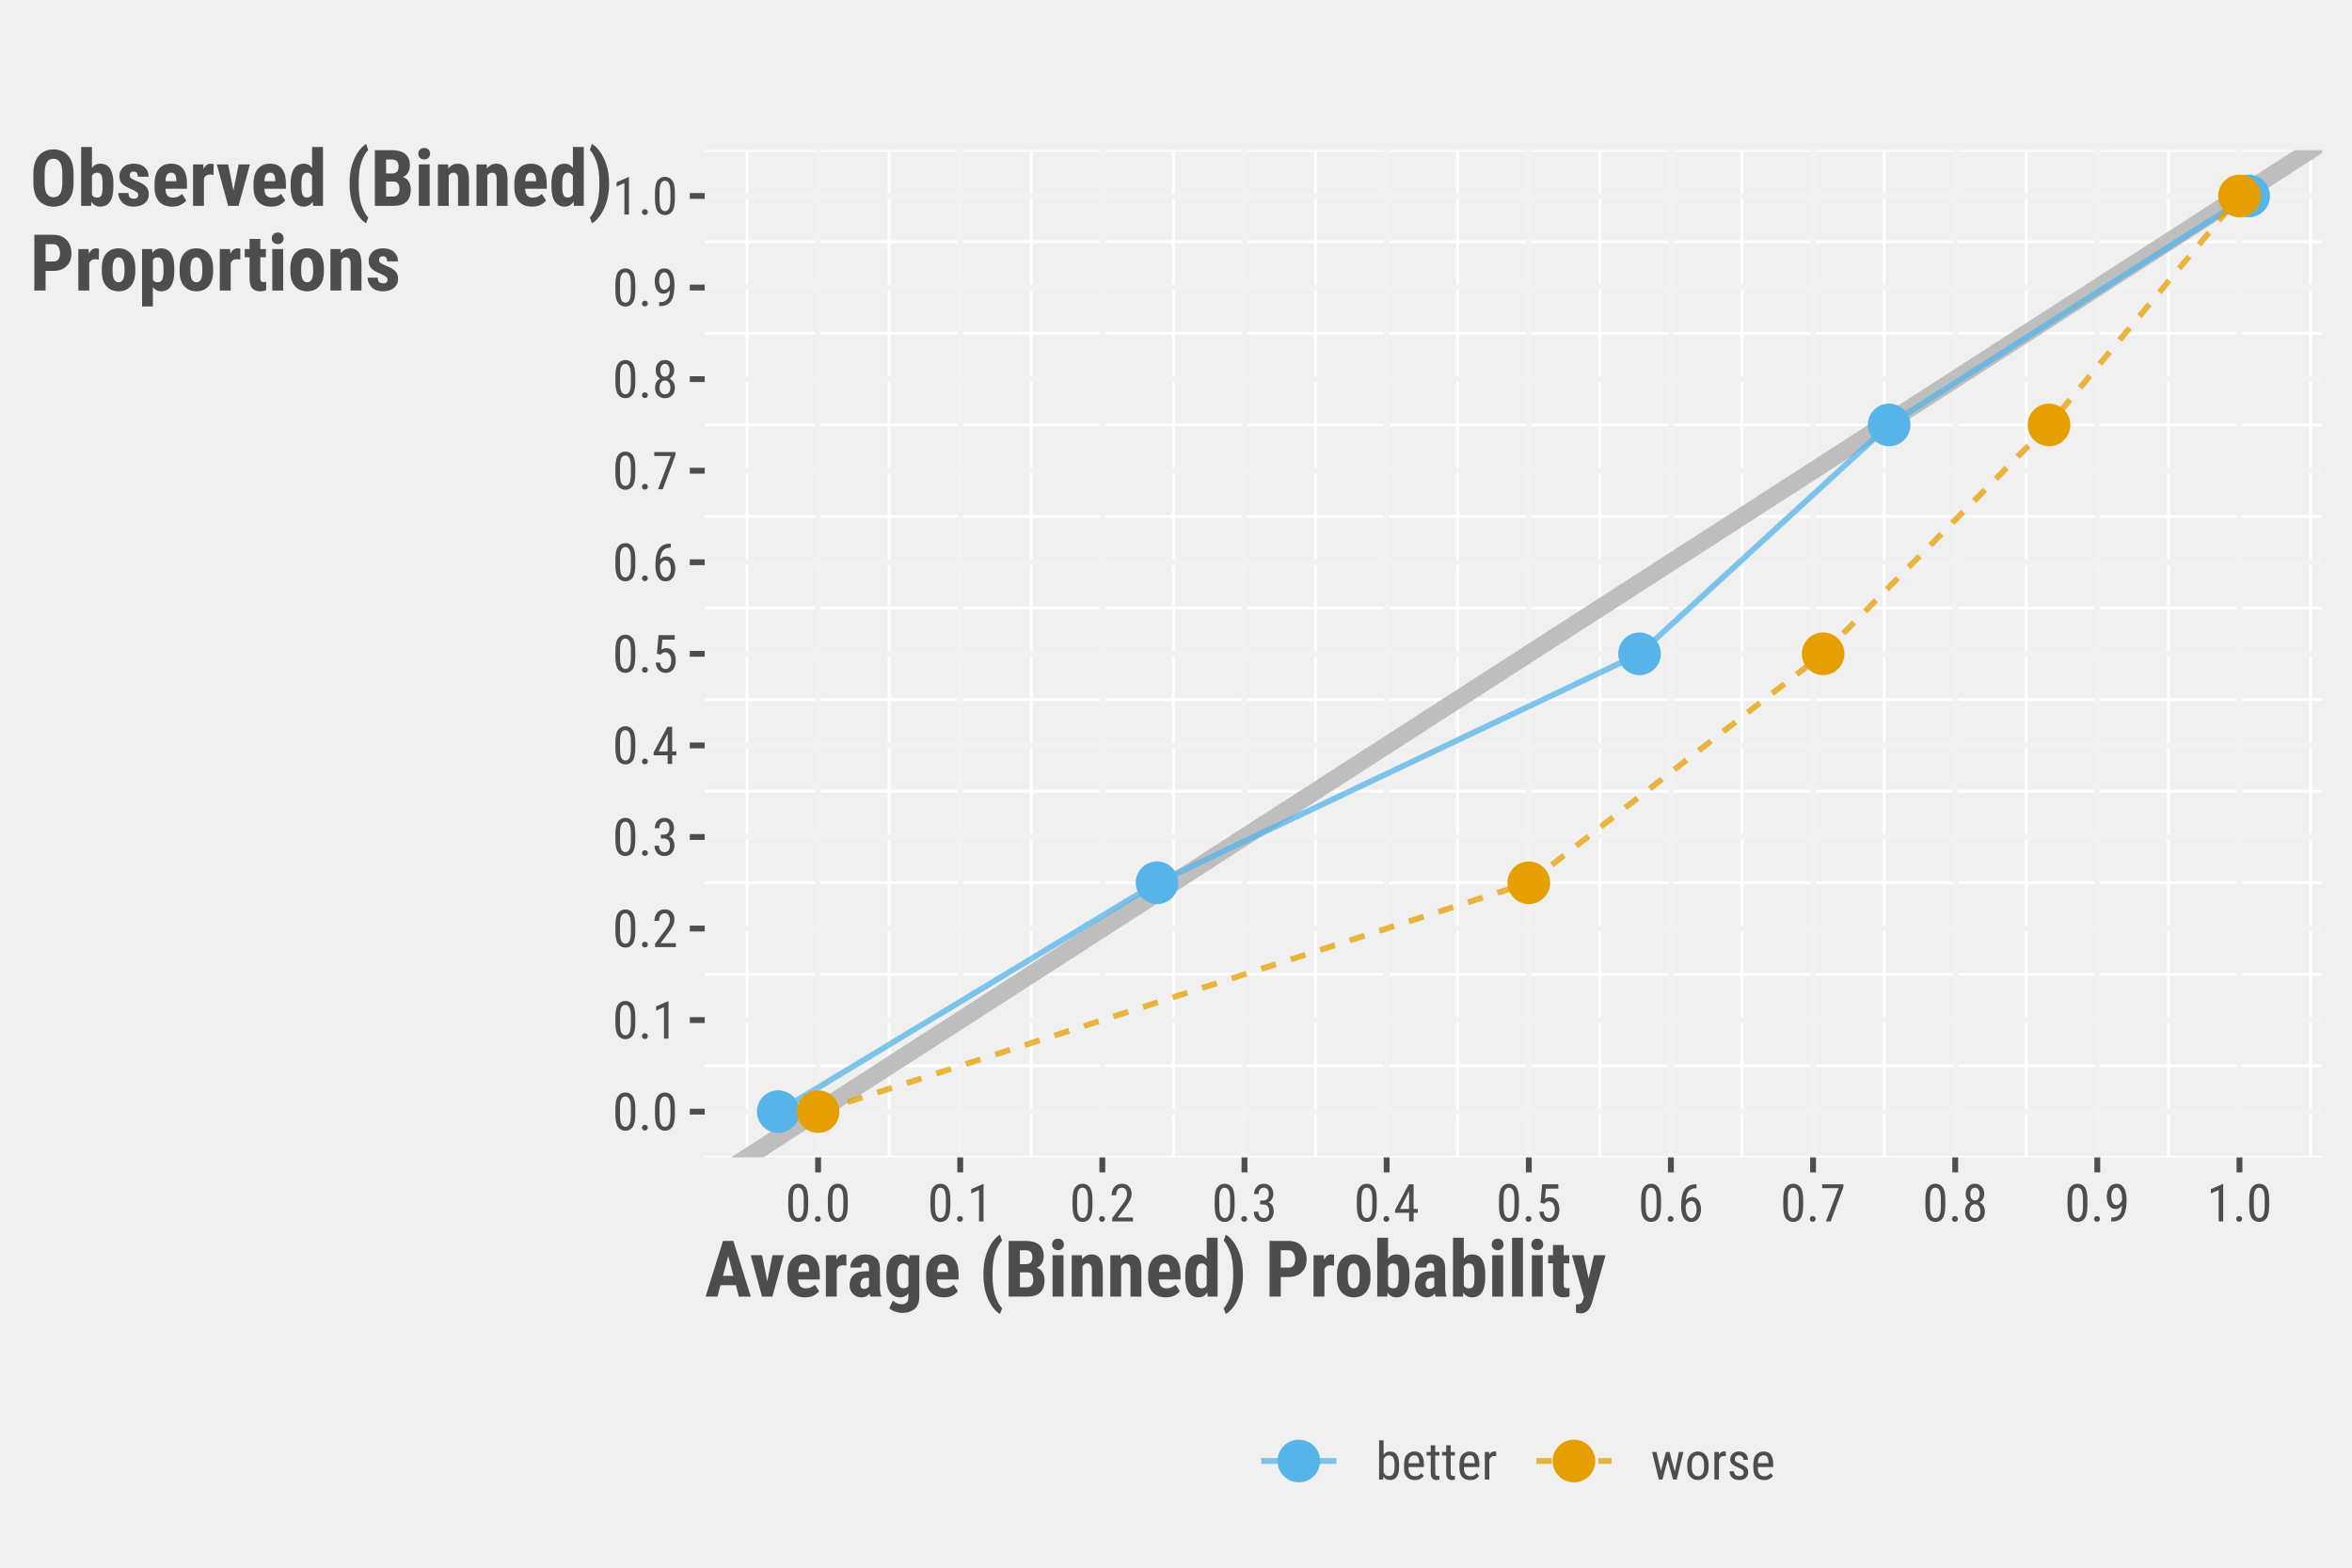
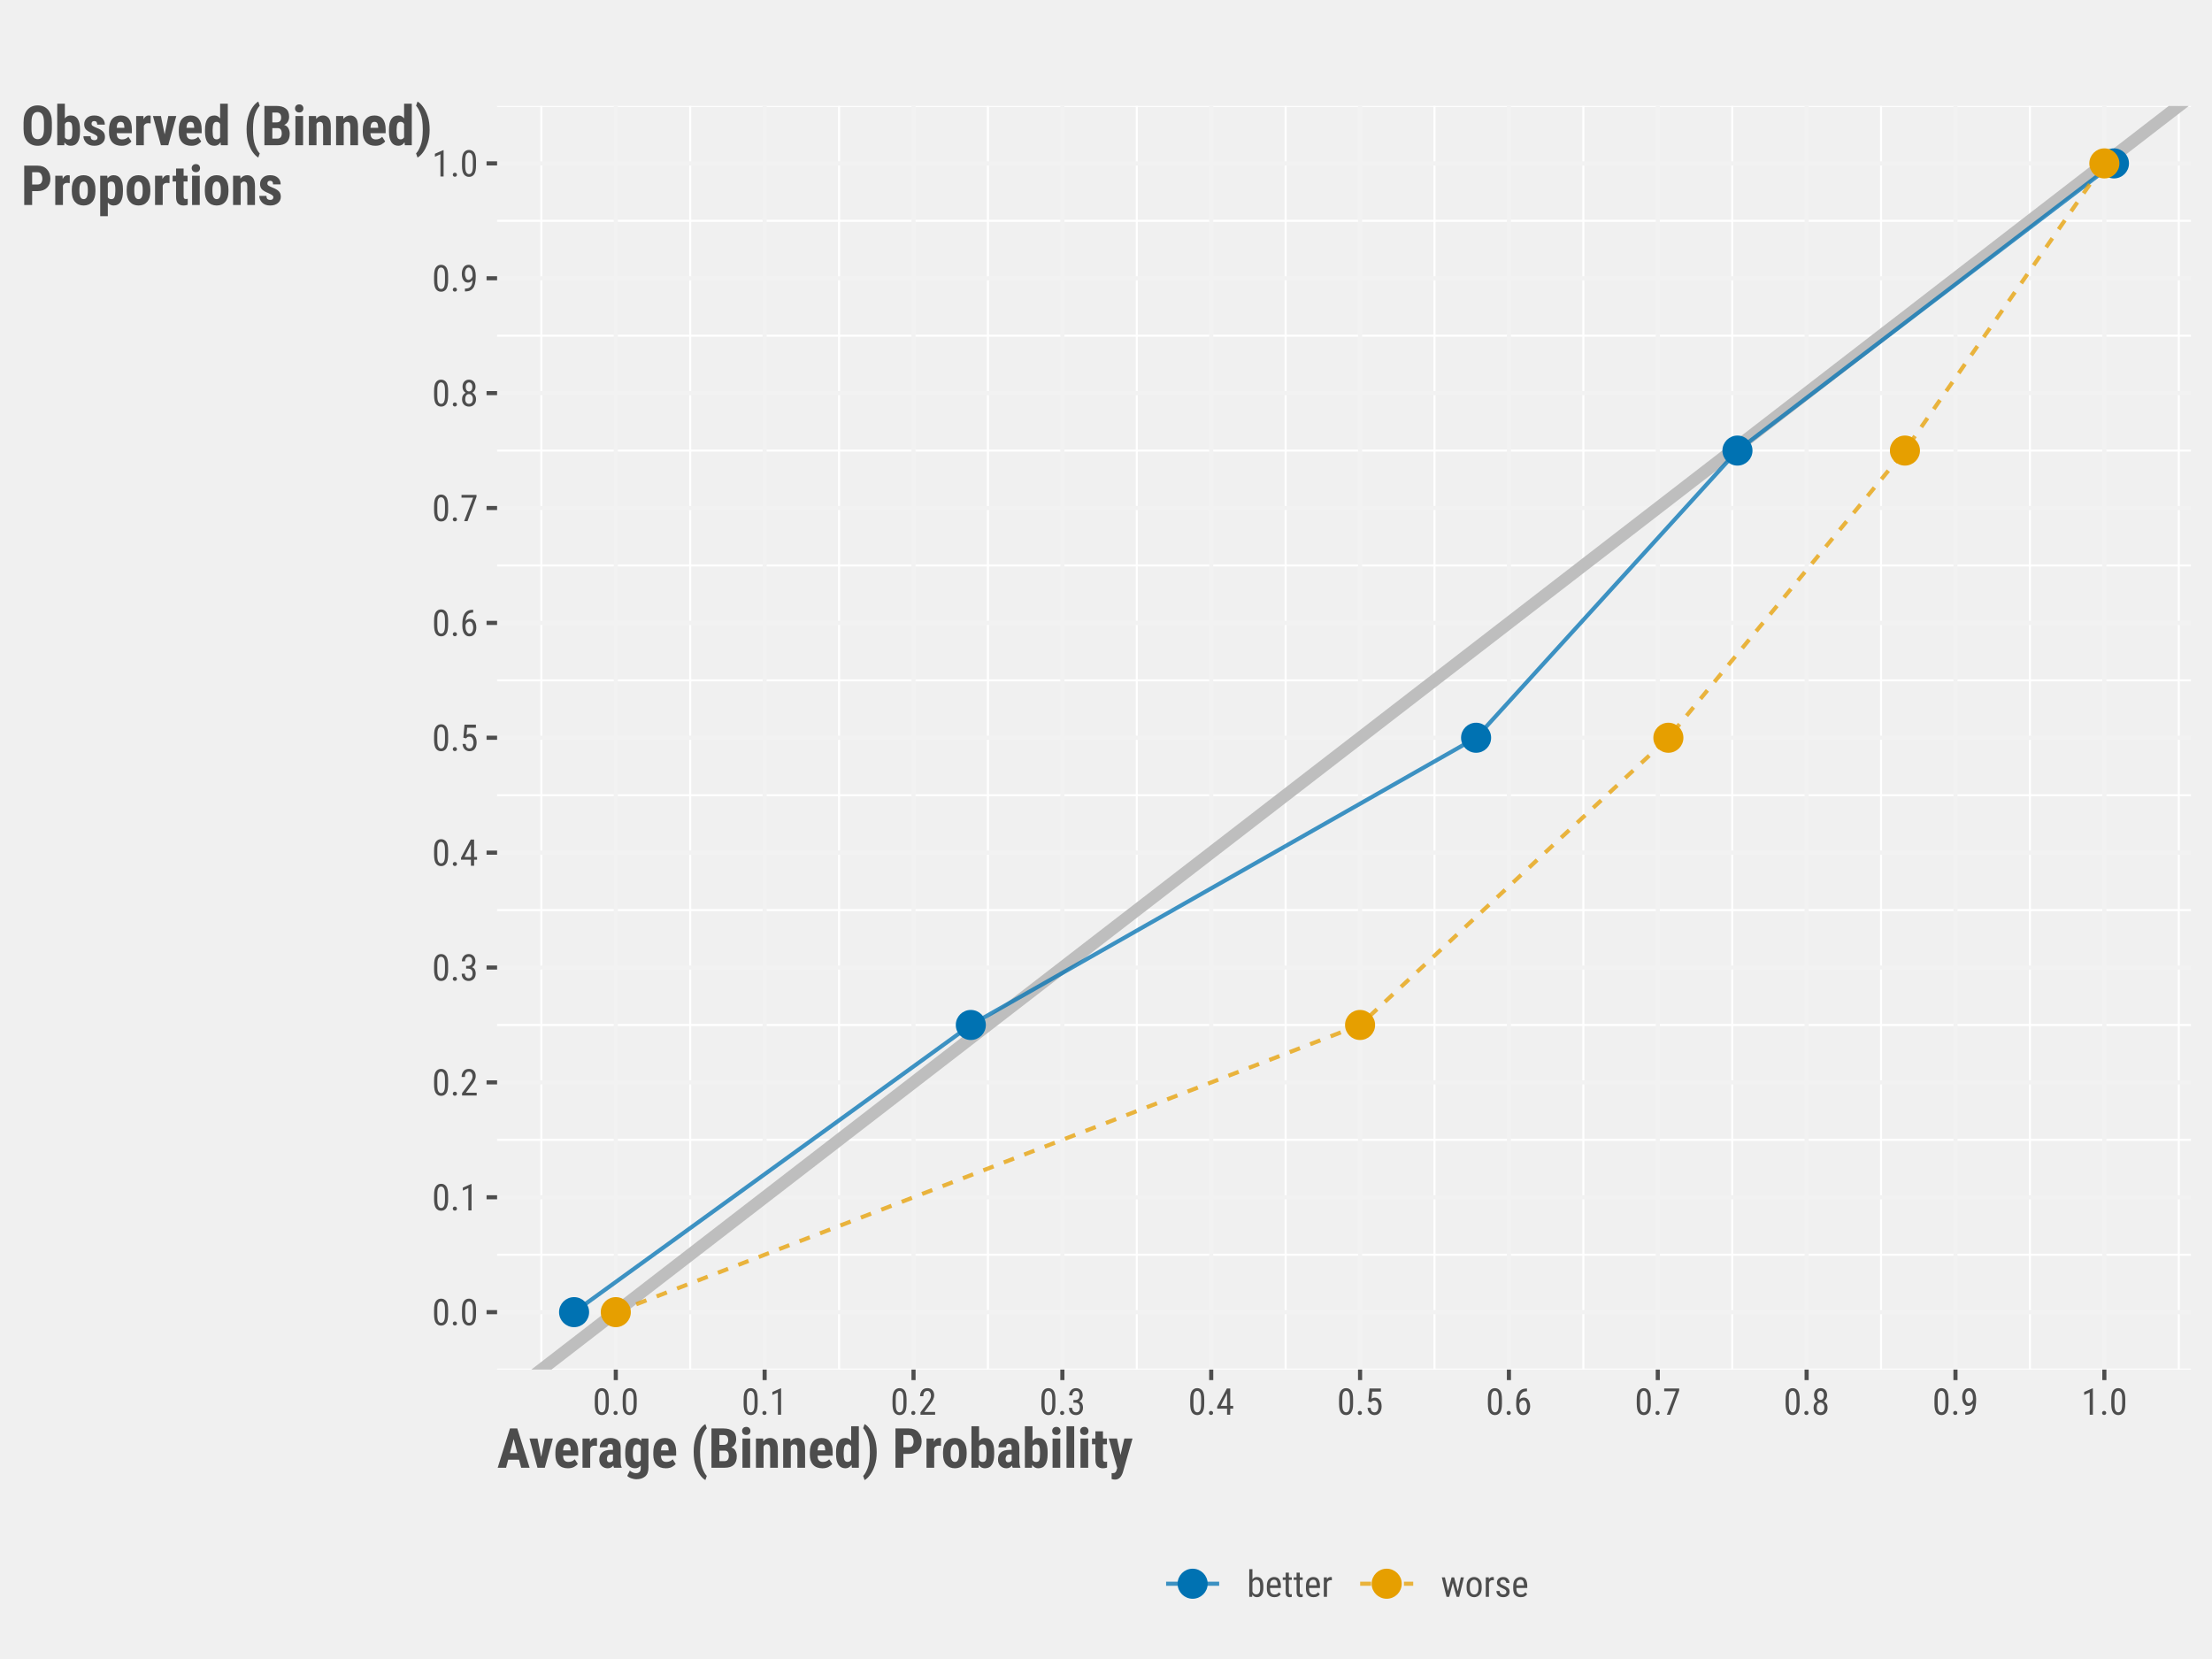
- <svg xmlns="http://www.w3.org/2000/svg" class="svglite" width="432.00pt" height="288.00pt" viewBox="0 0 432.00 288.00">
+ <svg xmlns="http://www.w3.org/2000/svg" class="svglite" width="576.00pt" height="432.00pt" viewBox="0 0 576.00 432.00">
  <defs>
    <style type="text/css">
    .svglite line, .svglite polyline, .svglite polygon, .svglite path, .svglite rect, .svglite circle {
      fill: none;
      stroke: #000000;
      stroke-linecap: round;
      stroke-linejoin: round;
      stroke-miterlimit: 10.00;
    }
    .svglite text {
      white-space: pre;
    }
  </style>
  </defs>
  <rect width="100%" height="100%" style="stroke: none; fill: none;" />
  <defs>
-     <clipPath id="cpMC4wMHw0MzIuMDB8MC4wMHwyODguMDA=">
-       <rect x="0.00" y="0.00" width="432.00" height="288.00" />
+     <clipPath id="cpMC4wMHw1NzYuMDB8MC4wMHw0MzIuMDA=">
+       <rect x="0.00" y="0.00" width="576.00" height="432.00" />
    </clipPath>
  </defs>
-   <g clip-path="url(#cpMC4wMHw0MzIuMDB8MC4wMHwyODguMDA=)">
-     <rect x="0" y="0.00" width="432.00" height="288.00" style="stroke-width: 1.07; stroke: none;" />
+   <g clip-path="url(#cpMC4wMHw1NzYuMDB8MC4wMHw0MzIuMDA=)">
+     <rect x="0.00" y="0" width="576.00" height="432.00" style="stroke-width: 1.07; stroke: none;" />
  </g>
  <defs>
-     <clipPath id="cpMTI5LjQ0fDQyNi41MnwyNy41OXwyMTIuNjQ=">
-       <rect x="129.44" y="27.59" width="297.08" height="185.04" />
+     <clipPath id="cpMTI5LjQ0fDU3MC41MnwyNy41OXwzNTYuNjQ=">
+       <rect x="129.44" y="27.59" width="441.08" height="329.04" />
    </clipPath>
  </defs>
-   <g clip-path="url(#cpMTI5LjQ0fDQyNi41MnwyNy41OXwyMTIuNjQ=)">
-     <polyline points="129.44,212.64 426.52,212.64 " style="stroke-width: 0.53; stroke: #FFFFFF; stroke-linecap: butt;" />
-     <polyline points="129.44,195.81 426.52,195.81 " style="stroke-width: 0.53; stroke: #FFFFFF; stroke-linecap: butt;" />
-     <polyline points="129.44,178.99 426.52,178.99 " style="stroke-width: 0.53; stroke: #FFFFFF; stroke-linecap: butt;" />
-     <polyline points="129.44,162.17 426.52,162.17 " style="stroke-width: 0.53; stroke: #FFFFFF; stroke-linecap: butt;" />
-     <polyline points="129.44,145.35 426.52,145.35 " style="stroke-width: 0.53; stroke: #FFFFFF; stroke-linecap: butt;" />
-     <polyline points="129.44,128.52 426.52,128.52 " style="stroke-width: 0.53; stroke: #FFFFFF; stroke-linecap: butt;" />
-     <polyline points="129.44,111.70 426.52,111.70 " style="stroke-width: 0.53; stroke: #FFFFFF; stroke-linecap: butt;" />
-     <polyline points="129.44,94.88 426.52,94.88 " style="stroke-width: 0.53; stroke: #FFFFFF; stroke-linecap: butt;" />
-     <polyline points="129.44,78.06 426.52,78.06 " style="stroke-width: 0.53; stroke: #FFFFFF; stroke-linecap: butt;" />
-     <polyline points="129.44,61.24 426.52,61.24 " style="stroke-width: 0.53; stroke: #FFFFFF; stroke-linecap: butt;" />
-     <polyline points="129.44,44.41 426.52,44.41 " style="stroke-width: 0.53; stroke: #FFFFFF; stroke-linecap: butt;" />
-     <polyline points="129.44,27.59 426.52,27.59 " style="stroke-width: 0.53; stroke: #FFFFFF; stroke-linecap: butt;" />
-     <polyline points="137.21,212.64 137.21,27.59 " style="stroke-width: 0.53; stroke: #FFFFFF; stroke-linecap: butt;" />
-     <polyline points="163.31,212.64 163.31,27.59 " style="stroke-width: 0.53; stroke: #FFFFFF; stroke-linecap: butt;" />
-     <polyline points="189.42,212.64 189.42,27.59 " style="stroke-width: 0.53; stroke: #FFFFFF; stroke-linecap: butt;" />
-     <polyline points="215.53,212.64 215.53,27.59 " style="stroke-width: 0.53; stroke: #FFFFFF; stroke-linecap: butt;" />
-     <polyline points="241.63,212.64 241.63,27.59 " style="stroke-width: 0.53; stroke: #FFFFFF; stroke-linecap: butt;" />
-     <polyline points="267.74,212.64 267.74,27.59 " style="stroke-width: 0.53; stroke: #FFFFFF; stroke-linecap: butt;" />
-     <polyline points="293.85,212.64 293.85,27.59 " style="stroke-width: 0.53; stroke: #FFFFFF; stroke-linecap: butt;" />
-     <polyline points="319.96,212.64 319.96,27.59 " style="stroke-width: 0.53; stroke: #FFFFFF; stroke-linecap: butt;" />
-     <polyline points="346.06,212.64 346.06,27.59 " style="stroke-width: 0.53; stroke: #FFFFFF; stroke-linecap: butt;" />
-     <polyline points="372.17,212.64 372.17,27.59 " style="stroke-width: 0.53; stroke: #FFFFFF; stroke-linecap: butt;" />
-     <polyline points="398.28,212.64 398.28,27.59 " style="stroke-width: 0.53; stroke: #FFFFFF; stroke-linecap: butt;" />
-     <polyline points="424.38,212.64 424.38,27.59 " style="stroke-width: 0.53; stroke: #FFFFFF; stroke-linecap: butt;" />
-     <polyline points="129.44,204.22 426.52,204.22 " style="stroke-width: 1.07; stroke: #F2F2F2; stroke-linecap: butt;" />
-     <polyline points="129.44,187.40 426.52,187.40 " style="stroke-width: 1.07; stroke: #F2F2F2; stroke-linecap: butt;" />
-     <polyline points="129.44,170.58 426.52,170.58 " style="stroke-width: 1.07; stroke: #F2F2F2; stroke-linecap: butt;" />
-     <polyline points="129.44,153.76 426.52,153.76 " style="stroke-width: 1.07; stroke: #F2F2F2; stroke-linecap: butt;" />
-     <polyline points="129.44,136.94 426.52,136.94 " style="stroke-width: 1.07; stroke: #F2F2F2; stroke-linecap: butt;" />
-     <polyline points="129.44,120.11 426.52,120.11 " style="stroke-width: 1.07; stroke: #F2F2F2; stroke-linecap: butt;" />
-     <polyline points="129.44,103.29 426.52,103.29 " style="stroke-width: 1.07; stroke: #F2F2F2; stroke-linecap: butt;" />
-     <polyline points="129.44,86.47 426.52,86.47 " style="stroke-width: 1.07; stroke: #F2F2F2; stroke-linecap: butt;" />
-     <polyline points="129.44,69.65 426.52,69.65 " style="stroke-width: 1.07; stroke: #F2F2F2; stroke-linecap: butt;" />
-     <polyline points="129.44,52.82 426.52,52.82 " style="stroke-width: 1.07; stroke: #F2F2F2; stroke-linecap: butt;" />
-     <polyline points="129.44,36.00 426.52,36.00 " style="stroke-width: 1.07; stroke: #F2F2F2; stroke-linecap: butt;" />
-     <polyline points="150.26,212.64 150.26,27.59 " style="stroke-width: 1.07; stroke: #F2F2F2; stroke-linecap: butt;" />
-     <polyline points="176.37,212.64 176.37,27.59 " style="stroke-width: 1.07; stroke: #F2F2F2; stroke-linecap: butt;" />
-     <polyline points="202.47,212.64 202.47,27.59 " style="stroke-width: 1.07; stroke: #F2F2F2; stroke-linecap: butt;" />
-     <polyline points="228.58,212.64 228.58,27.59 " style="stroke-width: 1.07; stroke: #F2F2F2; stroke-linecap: butt;" />
-     <polyline points="254.69,212.64 254.69,27.59 " style="stroke-width: 1.07; stroke: #F2F2F2; stroke-linecap: butt;" />
-     <polyline points="280.80,212.64 280.80,27.59 " style="stroke-width: 1.07; stroke: #F2F2F2; stroke-linecap: butt;" />
-     <polyline points="306.90,212.64 306.90,27.59 " style="stroke-width: 1.07; stroke: #F2F2F2; stroke-linecap: butt;" />
-     <polyline points="333.01,212.64 333.01,27.59 " style="stroke-width: 1.07; stroke: #F2F2F2; stroke-linecap: butt;" />
-     <polyline points="359.12,212.64 359.12,27.59 " style="stroke-width: 1.07; stroke: #F2F2F2; stroke-linecap: butt;" />
-     <polyline points="385.22,212.64 385.22,27.59 " style="stroke-width: 1.07; stroke: #F2F2F2; stroke-linecap: butt;" />
-     <polyline points="411.33,212.64 411.33,27.59 " style="stroke-width: 1.07; stroke: #F2F2F2; stroke-linecap: butt;" />
-     <line x1="-167.64" y1="409.07" x2="723.60" y2="-165.21" style="stroke-width: 3.20; stroke: #BEBEBE; stroke-linecap: butt;" />
-     <polyline points="142.94,204.22 212.52,162.17 301.14,120.11 346.98,78.06 413.02,36.00 " style="stroke-width: 1.07; stroke: #56B4E9; stroke-opacity: 0.75; stroke-linecap: butt;" />
-     <polyline points="150.26,204.22 280.80,162.17 334.86,120.11 376.35,78.06 411.33,36.00 " style="stroke-width: 1.07; stroke: #E69F00; stroke-opacity: 0.75; stroke-dasharray: 2.85,2.85; stroke-linecap: butt;" />
-     <circle cx="142.94" cy="204.22" r="3.56" style="stroke-width: 0.71; stroke: #56B4E9; fill: #56B4E9;" />
-     <circle cx="212.52" cy="162.17" r="3.56" style="stroke-width: 0.71; stroke: #56B4E9; fill: #56B4E9;" />
-     <circle cx="301.14" cy="120.11" r="3.56" style="stroke-width: 0.71; stroke: #56B4E9; fill: #56B4E9;" />
-     <circle cx="346.98" cy="78.06" r="3.56" style="stroke-width: 0.71; stroke: #56B4E9; fill: #56B4E9;" />
-     <circle cx="413.02" cy="36.00" r="3.56" style="stroke-width: 0.71; stroke: #56B4E9; fill: #56B4E9;" />
-     <circle cx="150.26" cy="204.22" r="3.56" style="stroke-width: 0.71; stroke: #E69F00; fill: #E69F00;" />
-     <circle cx="280.80" cy="162.17" r="3.56" style="stroke-width: 0.71; stroke: #E69F00; fill: #E69F00;" />
-     <circle cx="334.86" cy="120.11" r="3.56" style="stroke-width: 0.71; stroke: #E69F00; fill: #E69F00;" />
-     <circle cx="376.35" cy="78.06" r="3.56" style="stroke-width: 0.71; stroke: #E69F00; fill: #E69F00;" />
-     <circle cx="411.33" cy="36.00" r="3.56" style="stroke-width: 0.71; stroke: #E69F00; fill: #E69F00;" />
+   <g clip-path="url(#cpMTI5LjQ0fDU3MC41MnwyNy41OXwzNTYuNjQ=)">
+     <polyline points="129.44,356.64 570.52,356.64 " style="stroke-width: 0.53; stroke: #FFFFFF; stroke-linecap: butt;" />
+     <polyline points="129.44,326.72 570.52,326.72 " style="stroke-width: 0.53; stroke: #FFFFFF; stroke-linecap: butt;" />
+     <polyline points="129.44,296.81 570.52,296.81 " style="stroke-width: 0.53; stroke: #FFFFFF; stroke-linecap: butt;" />
+     <polyline points="129.44,266.90 570.52,266.90 " style="stroke-width: 0.53; stroke: #FFFFFF; stroke-linecap: butt;" />
+     <polyline points="129.44,236.98 570.52,236.98 " style="stroke-width: 0.53; stroke: #FFFFFF; stroke-linecap: butt;" />
+     <polyline points="129.44,207.07 570.52,207.07 " style="stroke-width: 0.53; stroke: #FFFFFF; stroke-linecap: butt;" />
+     <polyline points="129.44,177.16 570.52,177.16 " style="stroke-width: 0.53; stroke: #FFFFFF; stroke-linecap: butt;" />
+     <polyline points="129.44,147.24 570.52,147.24 " style="stroke-width: 0.53; stroke: #FFFFFF; stroke-linecap: butt;" />
+     <polyline points="129.44,117.33 570.52,117.33 " style="stroke-width: 0.53; stroke: #FFFFFF; stroke-linecap: butt;" />
+     <polyline points="129.44,87.42 570.52,87.42 " style="stroke-width: 0.53; stroke: #FFFFFF; stroke-linecap: butt;" />
+     <polyline points="129.44,57.50 570.52,57.50 " style="stroke-width: 0.53; stroke: #FFFFFF; stroke-linecap: butt;" />
+     <polyline points="129.44,27.59 570.52,27.59 " style="stroke-width: 0.53; stroke: #FFFFFF; stroke-linecap: butt;" />
+     <polyline points="140.97,356.64 140.97,27.59 " style="stroke-width: 0.53; stroke: #FFFFFF; stroke-linecap: butt;" />
+     <polyline points="179.73,356.64 179.73,27.59 " style="stroke-width: 0.53; stroke: #FFFFFF; stroke-linecap: butt;" />
+     <polyline points="218.49,356.64 218.49,27.59 " style="stroke-width: 0.53; stroke: #FFFFFF; stroke-linecap: butt;" />
+     <polyline points="257.26,356.64 257.26,27.59 " style="stroke-width: 0.53; stroke: #FFFFFF; stroke-linecap: butt;" />
+     <polyline points="296.02,356.64 296.02,27.59 " style="stroke-width: 0.53; stroke: #FFFFFF; stroke-linecap: butt;" />
+     <polyline points="334.78,356.64 334.78,27.59 " style="stroke-width: 0.53; stroke: #FFFFFF; stroke-linecap: butt;" />
+     <polyline points="373.54,356.64 373.54,27.59 " style="stroke-width: 0.53; stroke: #FFFFFF; stroke-linecap: butt;" />
+     <polyline points="412.30,356.64 412.30,27.59 " style="stroke-width: 0.53; stroke: #FFFFFF; stroke-linecap: butt;" />
+     <polyline points="451.06,356.64 451.06,27.59 " style="stroke-width: 0.53; stroke: #FFFFFF; stroke-linecap: butt;" />
+     <polyline points="489.82,356.64 489.82,27.59 " style="stroke-width: 0.53; stroke: #FFFFFF; stroke-linecap: butt;" />
+     <polyline points="528.59,356.64 528.59,27.59 " style="stroke-width: 0.53; stroke: #FFFFFF; stroke-linecap: butt;" />
+     <polyline points="567.35,356.64 567.35,27.59 " style="stroke-width: 0.53; stroke: #FFFFFF; stroke-linecap: butt;" />
+     <polyline points="129.44,341.68 570.52,341.68 " style="stroke-width: 1.07; stroke: #F2F2F2; stroke-linecap: butt;" />
+     <polyline points="129.44,311.77 570.52,311.77 " style="stroke-width: 1.07; stroke: #F2F2F2; stroke-linecap: butt;" />
+     <polyline points="129.44,281.85 570.52,281.85 " style="stroke-width: 1.07; stroke: #F2F2F2; stroke-linecap: butt;" />
+     <polyline points="129.44,251.94 570.52,251.94 " style="stroke-width: 1.07; stroke: #F2F2F2; stroke-linecap: butt;" />
+     <polyline points="129.44,222.03 570.52,222.03 " style="stroke-width: 1.07; stroke: #F2F2F2; stroke-linecap: butt;" />
+     <polyline points="129.44,192.11 570.52,192.11 " style="stroke-width: 1.07; stroke: #F2F2F2; stroke-linecap: butt;" />
+     <polyline points="129.44,162.20 570.52,162.20 " style="stroke-width: 1.07; stroke: #F2F2F2; stroke-linecap: butt;" />
+     <polyline points="129.44,132.29 570.52,132.29 " style="stroke-width: 1.07; stroke: #F2F2F2; stroke-linecap: butt;" />
+     <polyline points="129.44,102.37 570.52,102.37 " style="stroke-width: 1.07; stroke: #F2F2F2; stroke-linecap: butt;" />
+     <polyline points="129.44,72.46 570.52,72.46 " style="stroke-width: 1.07; stroke: #F2F2F2; stroke-linecap: butt;" />
+     <polyline points="129.44,42.55 570.52,42.55 " style="stroke-width: 1.07; stroke: #F2F2F2; stroke-linecap: butt;" />
+     <polyline points="160.35,356.64 160.35,27.59 " style="stroke-width: 1.07; stroke: #F2F2F2; stroke-linecap: butt;" />
+     <polyline points="199.11,356.64 199.11,27.59 " style="stroke-width: 1.07; stroke: #F2F2F2; stroke-linecap: butt;" />
+     <polyline points="237.88,356.64 237.88,27.59 " style="stroke-width: 1.07; stroke: #F2F2F2; stroke-linecap: butt;" />
+     <polyline points="276.64,356.64 276.64,27.59 " style="stroke-width: 1.07; stroke: #F2F2F2; stroke-linecap: butt;" />
+     <polyline points="315.40,356.64 315.40,27.59 " style="stroke-width: 1.07; stroke: #F2F2F2; stroke-linecap: butt;" />
+     <polyline points="354.16,356.64 354.16,27.59 " style="stroke-width: 1.07; stroke: #F2F2F2; stroke-linecap: butt;" />
+     <polyline points="392.92,356.64 392.92,27.59 " style="stroke-width: 1.07; stroke: #F2F2F2; stroke-linecap: butt;" />
+     <polyline points="431.68,356.64 431.68,27.59 " style="stroke-width: 1.07; stroke: #F2F2F2; stroke-linecap: butt;" />
+     <polyline points="470.44,356.64 470.44,27.59 " style="stroke-width: 1.07; stroke: #F2F2F2; stroke-linecap: butt;" />
+     <polyline points="509.20,356.64 509.20,27.59 " style="stroke-width: 1.07; stroke: #F2F2F2; stroke-linecap: butt;" />
+     <polyline points="547.97,356.64 547.97,27.59 " style="stroke-width: 1.07; stroke: #F2F2F2; stroke-linecap: butt;" />
+     <line x1="-311.64" y1="705.93" x2="1011.60" y2="-315.25" style="stroke-width: 3.20; stroke: #BEBEBE; stroke-linecap: butt;" />
+     <polyline points="149.49,341.68 252.80,266.90 384.37,192.11 452.43,117.33 550.47,42.55 " style="stroke-width: 1.07; stroke: #0072B2; stroke-opacity: 0.75; stroke-linecap: butt;" />
+     <polyline points="160.35,341.68 354.16,266.90 434.44,192.11 496.04,117.33 547.97,42.55 " style="stroke-width: 1.07; stroke: #E69F00; stroke-opacity: 0.75; stroke-dasharray: 2.85,2.85; stroke-linecap: butt;" />
+     <circle cx="149.49" cy="341.68" r="3.56" style="stroke-width: 0.71; stroke: #0072B2; fill: #0072B2;" />
+     <circle cx="252.80" cy="266.90" r="3.56" style="stroke-width: 0.71; stroke: #0072B2; fill: #0072B2;" />
+     <circle cx="384.37" cy="192.11" r="3.56" style="stroke-width: 0.71; stroke: #0072B2; fill: #0072B2;" />
+     <circle cx="452.43" cy="117.33" r="3.56" style="stroke-width: 0.71; stroke: #0072B2; fill: #0072B2;" />
+     <circle cx="550.47" cy="42.55" r="3.56" style="stroke-width: 0.71; stroke: #0072B2; fill: #0072B2;" />
+     <circle cx="160.35" cy="341.68" r="3.56" style="stroke-width: 0.71; stroke: #E69F00; fill: #E69F00;" />
+     <circle cx="354.16" cy="266.90" r="3.56" style="stroke-width: 0.71; stroke: #E69F00; fill: #E69F00;" />
+     <circle cx="434.44" cy="192.11" r="3.56" style="stroke-width: 0.71; stroke: #E69F00; fill: #E69F00;" />
+     <circle cx="496.04" cy="117.33" r="3.56" style="stroke-width: 0.71; stroke: #E69F00; fill: #E69F00;" />
+     <circle cx="547.97" cy="42.55" r="3.56" style="stroke-width: 0.71; stroke: #E69F00; fill: #E69F00;" />
  </g>
-   <g clip-path="url(#cpMC4wMHw0MzIuMDB8MC4wMHwyODguMDA=)">
-     <text x="124.51" y="207.63" text-anchor="end" style="font-size: 9.60px;fill: #4D4D4D; font-family: &quot;Roboto Condensed&quot;;" textLength="12.00px" lengthAdjust="spacingAndGlyphs">0.0</text>
-     <text x="124.51" y="190.81" text-anchor="end" style="font-size: 9.60px;fill: #4D4D4D; font-family: &quot;Roboto Condensed&quot;;" textLength="12.00px" lengthAdjust="spacingAndGlyphs">0.1</text>
-     <text x="124.51" y="173.99" text-anchor="end" style="font-size: 9.60px;fill: #4D4D4D; font-family: &quot;Roboto Condensed&quot;;" textLength="12.00px" lengthAdjust="spacingAndGlyphs">0.2</text>
-     <text x="124.51" y="157.17" text-anchor="end" style="font-size: 9.60px;fill: #4D4D4D; font-family: &quot;Roboto Condensed&quot;;" textLength="12.00px" lengthAdjust="spacingAndGlyphs">0.3</text>
-     <text x="124.51" y="140.34" text-anchor="end" style="font-size: 9.60px;fill: #4D4D4D; font-family: &quot;Roboto Condensed&quot;;" textLength="12.00px" lengthAdjust="spacingAndGlyphs">0.4</text>
-     <text x="124.51" y="123.52" text-anchor="end" style="font-size: 9.60px;fill: #4D4D4D; font-family: &quot;Roboto Condensed&quot;;" textLength="12.00px" lengthAdjust="spacingAndGlyphs">0.5</text>
-     <text x="124.51" y="106.70" text-anchor="end" style="font-size: 9.60px;fill: #4D4D4D; font-family: &quot;Roboto Condensed&quot;;" textLength="12.00px" lengthAdjust="spacingAndGlyphs">0.6</text>
-     <text x="124.51" y="89.88" text-anchor="end" style="font-size: 9.60px;fill: #4D4D4D; font-family: &quot;Roboto Condensed&quot;;" textLength="12.00px" lengthAdjust="spacingAndGlyphs">0.7</text>
-     <text x="124.51" y="73.06" text-anchor="end" style="font-size: 9.60px;fill: #4D4D4D; font-family: &quot;Roboto Condensed&quot;;" textLength="12.00px" lengthAdjust="spacingAndGlyphs">0.8</text>
-     <text x="124.51" y="56.23" text-anchor="end" style="font-size: 9.60px;fill: #4D4D4D; font-family: &quot;Roboto Condensed&quot;;" textLength="12.00px" lengthAdjust="spacingAndGlyphs">0.9</text>
-     <text x="124.51" y="39.41" text-anchor="end" style="font-size: 9.60px;fill: #4D4D4D; font-family: &quot;Roboto Condensed&quot;;" textLength="12.00px" lengthAdjust="spacingAndGlyphs">1.0</text>
-     <polyline points="126.70,204.22 129.44,204.22 " style="stroke-width: 1.07; stroke: #4D4D4D; stroke-linecap: butt;" />
-     <polyline points="126.70,187.40 129.44,187.40 " style="stroke-width: 1.07; stroke: #4D4D4D; stroke-linecap: butt;" />
-     <polyline points="126.70,170.58 129.44,170.58 " style="stroke-width: 1.07; stroke: #4D4D4D; stroke-linecap: butt;" />
-     <polyline points="126.70,153.76 129.44,153.76 " style="stroke-width: 1.07; stroke: #4D4D4D; stroke-linecap: butt;" />
-     <polyline points="126.70,136.94 129.44,136.94 " style="stroke-width: 1.07; stroke: #4D4D4D; stroke-linecap: butt;" />
-     <polyline points="126.70,120.11 129.44,120.11 " style="stroke-width: 1.07; stroke: #4D4D4D; stroke-linecap: butt;" />
-     <polyline points="126.70,103.29 129.44,103.29 " style="stroke-width: 1.07; stroke: #4D4D4D; stroke-linecap: butt;" />
-     <polyline points="126.70,86.47 129.44,86.47 " style="stroke-width: 1.07; stroke: #4D4D4D; stroke-linecap: butt;" />
-     <polyline points="126.70,69.65 129.44,69.65 " style="stroke-width: 1.07; stroke: #4D4D4D; stroke-linecap: butt;" />
-     <polyline points="126.70,52.82 129.44,52.82 " style="stroke-width: 1.07; stroke: #4D4D4D; stroke-linecap: butt;" />
-     <polyline points="126.70,36.00 129.44,36.00 " style="stroke-width: 1.07; stroke: #4D4D4D; stroke-linecap: butt;" />
-     <polyline points="150.26,215.38 150.26,212.64 " style="stroke-width: 1.07; stroke: #4D4D4D; stroke-linecap: butt;" />
-     <polyline points="176.37,215.38 176.37,212.64 " style="stroke-width: 1.07; stroke: #4D4D4D; stroke-linecap: butt;" />
-     <polyline points="202.47,215.38 202.47,212.64 " style="stroke-width: 1.07; stroke: #4D4D4D; stroke-linecap: butt;" />
-     <polyline points="228.58,215.38 228.58,212.64 " style="stroke-width: 1.07; stroke: #4D4D4D; stroke-linecap: butt;" />
-     <polyline points="254.69,215.38 254.69,212.64 " style="stroke-width: 1.07; stroke: #4D4D4D; stroke-linecap: butt;" />
-     <polyline points="280.80,215.38 280.80,212.64 " style="stroke-width: 1.07; stroke: #4D4D4D; stroke-linecap: butt;" />
-     <polyline points="306.90,215.38 306.90,212.64 " style="stroke-width: 1.07; stroke: #4D4D4D; stroke-linecap: butt;" />
-     <polyline points="333.01,215.38 333.01,212.64 " style="stroke-width: 1.07; stroke: #4D4D4D; stroke-linecap: butt;" />
-     <polyline points="359.12,215.38 359.12,212.64 " style="stroke-width: 1.07; stroke: #4D4D4D; stroke-linecap: butt;" />
-     <polyline points="385.22,215.38 385.22,212.64 " style="stroke-width: 1.07; stroke: #4D4D4D; stroke-linecap: butt;" />
-     <polyline points="411.33,215.38 411.33,212.64 " style="stroke-width: 1.07; stroke: #4D4D4D; stroke-linecap: butt;" />
-     <text x="150.26" y="224.39" text-anchor="middle" style="font-size: 9.60px;fill: #4D4D4D; font-family: &quot;Roboto Condensed&quot;;" textLength="12.00px" lengthAdjust="spacingAndGlyphs">0.0</text>
-     <text x="176.37" y="224.39" text-anchor="middle" style="font-size: 9.60px;fill: #4D4D4D; font-family: &quot;Roboto Condensed&quot;;" textLength="12.00px" lengthAdjust="spacingAndGlyphs">0.1</text>
-     <text x="202.47" y="224.39" text-anchor="middle" style="font-size: 9.60px;fill: #4D4D4D; font-family: &quot;Roboto Condensed&quot;;" textLength="12.00px" lengthAdjust="spacingAndGlyphs">0.2</text>
-     <text x="228.58" y="224.39" text-anchor="middle" style="font-size: 9.60px;fill: #4D4D4D; font-family: &quot;Roboto Condensed&quot;;" textLength="12.00px" lengthAdjust="spacingAndGlyphs">0.3</text>
-     <text x="254.69" y="224.39" text-anchor="middle" style="font-size: 9.60px;fill: #4D4D4D; font-family: &quot;Roboto Condensed&quot;;" textLength="12.00px" lengthAdjust="spacingAndGlyphs">0.4</text>
-     <text x="280.80" y="224.39" text-anchor="middle" style="font-size: 9.60px;fill: #4D4D4D; font-family: &quot;Roboto Condensed&quot;;" textLength="12.00px" lengthAdjust="spacingAndGlyphs">0.5</text>
-     <text x="306.90" y="224.39" text-anchor="middle" style="font-size: 9.60px;fill: #4D4D4D; font-family: &quot;Roboto Condensed&quot;;" textLength="12.00px" lengthAdjust="spacingAndGlyphs">0.6</text>
-     <text x="333.01" y="224.39" text-anchor="middle" style="font-size: 9.60px;fill: #4D4D4D; font-family: &quot;Roboto Condensed&quot;;" textLength="12.00px" lengthAdjust="spacingAndGlyphs">0.7</text>
-     <text x="359.12" y="224.39" text-anchor="middle" style="font-size: 9.60px;fill: #4D4D4D; font-family: &quot;Roboto Condensed&quot;;" textLength="12.00px" lengthAdjust="spacingAndGlyphs">0.8</text>
-     <text x="385.22" y="224.39" text-anchor="middle" style="font-size: 9.60px;fill: #4D4D4D; font-family: &quot;Roboto Condensed&quot;;" textLength="12.00px" lengthAdjust="spacingAndGlyphs">0.9</text>
-     <text x="411.33" y="224.39" text-anchor="middle" style="font-size: 9.60px;fill: #4D4D4D; font-family: &quot;Roboto Condensed&quot;;" textLength="12.00px" lengthAdjust="spacingAndGlyphs">1.0</text>
-     <text x="129.44" y="238.20" style="font-size: 14.40px; font-weight: bold;fill: #4D4D4D; font-family: &quot;Roboto Condensed&quot;;" textLength="166.36px" lengthAdjust="spacingAndGlyphs">Average (Binned) Probability</text>
+   <g clip-path="url(#cpMC4wMHw1NzYuMDB8MC4wMHw0MzIuMDA=)">
+     <text x="124.51" y="345.09" text-anchor="end" style="font-size: 9.60px;fill: #4D4D4D; font-family: &quot;Roboto Condensed&quot;;" textLength="12.00px" lengthAdjust="spacingAndGlyphs">0.0</text>
+     <text x="124.51" y="315.18" text-anchor="end" style="font-size: 9.60px;fill: #4D4D4D; font-family: &quot;Roboto Condensed&quot;;" textLength="12.00px" lengthAdjust="spacingAndGlyphs">0.1</text>
+     <text x="124.51" y="285.26" text-anchor="end" style="font-size: 9.60px;fill: #4D4D4D; font-family: &quot;Roboto Condensed&quot;;" textLength="12.00px" lengthAdjust="spacingAndGlyphs">0.2</text>
+     <text x="124.51" y="255.35" text-anchor="end" style="font-size: 9.60px;fill: #4D4D4D; font-family: &quot;Roboto Condensed&quot;;" textLength="12.00px" lengthAdjust="spacingAndGlyphs">0.3</text>
+     <text x="124.51" y="225.44" text-anchor="end" style="font-size: 9.60px;fill: #4D4D4D; font-family: &quot;Roboto Condensed&quot;;" textLength="12.00px" lengthAdjust="spacingAndGlyphs">0.4</text>
+     <text x="124.51" y="195.52" text-anchor="end" style="font-size: 9.60px;fill: #4D4D4D; font-family: &quot;Roboto Condensed&quot;;" textLength="12.00px" lengthAdjust="spacingAndGlyphs">0.5</text>
+     <text x="124.51" y="165.61" text-anchor="end" style="font-size: 9.60px;fill: #4D4D4D; font-family: &quot;Roboto Condensed&quot;;" textLength="12.00px" lengthAdjust="spacingAndGlyphs">0.6</text>
+     <text x="124.51" y="135.70" text-anchor="end" style="font-size: 9.60px;fill: #4D4D4D; font-family: &quot;Roboto Condensed&quot;;" textLength="12.00px" lengthAdjust="spacingAndGlyphs">0.7</text>
+     <text x="124.51" y="105.78" text-anchor="end" style="font-size: 9.60px;fill: #4D4D4D; font-family: &quot;Roboto Condensed&quot;;" textLength="12.00px" lengthAdjust="spacingAndGlyphs">0.8</text>
+     <text x="124.51" y="75.87" text-anchor="end" style="font-size: 9.60px;fill: #4D4D4D; font-family: &quot;Roboto Condensed&quot;;" textLength="12.00px" lengthAdjust="spacingAndGlyphs">0.9</text>
+     <text x="124.51" y="45.96" text-anchor="end" style="font-size: 9.60px;fill: #4D4D4D; font-family: &quot;Roboto Condensed&quot;;" textLength="12.00px" lengthAdjust="spacingAndGlyphs">1.0</text>
+     <polyline points="126.70,341.68 129.44,341.68 " style="stroke-width: 1.07; stroke: #4D4D4D; stroke-linecap: butt;" />
+     <polyline points="126.70,311.77 129.44,311.77 " style="stroke-width: 1.07; stroke: #4D4D4D; stroke-linecap: butt;" />
+     <polyline points="126.70,281.85 129.44,281.85 " style="stroke-width: 1.07; stroke: #4D4D4D; stroke-linecap: butt;" />
+     <polyline points="126.70,251.94 129.44,251.94 " style="stroke-width: 1.07; stroke: #4D4D4D; stroke-linecap: butt;" />
+     <polyline points="126.70,222.03 129.44,222.03 " style="stroke-width: 1.07; stroke: #4D4D4D; stroke-linecap: butt;" />
+     <polyline points="126.70,192.11 129.44,192.11 " style="stroke-width: 1.07; stroke: #4D4D4D; stroke-linecap: butt;" />
+     <polyline points="126.70,162.20 129.44,162.20 " style="stroke-width: 1.07; stroke: #4D4D4D; stroke-linecap: butt;" />
+     <polyline points="126.70,132.29 129.44,132.29 " style="stroke-width: 1.07; stroke: #4D4D4D; stroke-linecap: butt;" />
+     <polyline points="126.70,102.37 129.44,102.37 " style="stroke-width: 1.07; stroke: #4D4D4D; stroke-linecap: butt;" />
+     <polyline points="126.70,72.46 129.44,72.46 " style="stroke-width: 1.07; stroke: #4D4D4D; stroke-linecap: butt;" />
+     <polyline points="126.70,42.55 129.44,42.55 " style="stroke-width: 1.07; stroke: #4D4D4D; stroke-linecap: butt;" />
+     <polyline points="160.35,359.38 160.35,356.64 " style="stroke-width: 1.07; stroke: #4D4D4D; stroke-linecap: butt;" />
+     <polyline points="199.11,359.38 199.11,356.64 " style="stroke-width: 1.07; stroke: #4D4D4D; stroke-linecap: butt;" />
+     <polyline points="237.88,359.38 237.88,356.64 " style="stroke-width: 1.07; stroke: #4D4D4D; stroke-linecap: butt;" />
+     <polyline points="276.64,359.38 276.64,356.64 " style="stroke-width: 1.07; stroke: #4D4D4D; stroke-linecap: butt;" />
+     <polyline points="315.40,359.38 315.40,356.64 " style="stroke-width: 1.07; stroke: #4D4D4D; stroke-linecap: butt;" />
+     <polyline points="354.16,359.38 354.16,356.64 " style="stroke-width: 1.07; stroke: #4D4D4D; stroke-linecap: butt;" />
+     <polyline points="392.92,359.38 392.92,356.64 " style="stroke-width: 1.07; stroke: #4D4D4D; stroke-linecap: butt;" />
+     <polyline points="431.68,359.38 431.68,356.64 " style="stroke-width: 1.07; stroke: #4D4D4D; stroke-linecap: butt;" />
+     <polyline points="470.44,359.38 470.44,356.64 " style="stroke-width: 1.07; stroke: #4D4D4D; stroke-linecap: butt;" />
+     <polyline points="509.20,359.38 509.20,356.64 " style="stroke-width: 1.07; stroke: #4D4D4D; stroke-linecap: butt;" />
+     <polyline points="547.97,359.38 547.97,356.64 " style="stroke-width: 1.07; stroke: #4D4D4D; stroke-linecap: butt;" />
+     <text x="160.35" y="368.39" text-anchor="middle" style="font-size: 9.60px;fill: #4D4D4D; font-family: &quot;Roboto Condensed&quot;;" textLength="12.00px" lengthAdjust="spacingAndGlyphs">0.0</text>
+     <text x="199.11" y="368.39" text-anchor="middle" style="font-size: 9.60px;fill: #4D4D4D; font-family: &quot;Roboto Condensed&quot;;" textLength="12.00px" lengthAdjust="spacingAndGlyphs">0.1</text>
+     <text x="237.88" y="368.39" text-anchor="middle" style="font-size: 9.60px;fill: #4D4D4D; font-family: &quot;Roboto Condensed&quot;;" textLength="12.00px" lengthAdjust="spacingAndGlyphs">0.2</text>
+     <text x="276.64" y="368.39" text-anchor="middle" style="font-size: 9.60px;fill: #4D4D4D; font-family: &quot;Roboto Condensed&quot;;" textLength="12.00px" lengthAdjust="spacingAndGlyphs">0.3</text>
+     <text x="315.40" y="368.39" text-anchor="middle" style="font-size: 9.60px;fill: #4D4D4D; font-family: &quot;Roboto Condensed&quot;;" textLength="12.00px" lengthAdjust="spacingAndGlyphs">0.4</text>
+     <text x="354.16" y="368.39" text-anchor="middle" style="font-size: 9.60px;fill: #4D4D4D; font-family: &quot;Roboto Condensed&quot;;" textLength="12.00px" lengthAdjust="spacingAndGlyphs">0.5</text>
+     <text x="392.92" y="368.39" text-anchor="middle" style="font-size: 9.60px;fill: #4D4D4D; font-family: &quot;Roboto Condensed&quot;;" textLength="12.00px" lengthAdjust="spacingAndGlyphs">0.6</text>
+     <text x="431.68" y="368.39" text-anchor="middle" style="font-size: 9.60px;fill: #4D4D4D; font-family: &quot;Roboto Condensed&quot;;" textLength="12.00px" lengthAdjust="spacingAndGlyphs">0.7</text>
+     <text x="470.44" y="368.39" text-anchor="middle" style="font-size: 9.60px;fill: #4D4D4D; font-family: &quot;Roboto Condensed&quot;;" textLength="12.00px" lengthAdjust="spacingAndGlyphs">0.8</text>
+     <text x="509.20" y="368.39" text-anchor="middle" style="font-size: 9.60px;fill: #4D4D4D; font-family: &quot;Roboto Condensed&quot;;" textLength="12.00px" lengthAdjust="spacingAndGlyphs">0.9</text>
+     <text x="547.97" y="368.39" text-anchor="middle" style="font-size: 9.60px;fill: #4D4D4D; font-family: &quot;Roboto Condensed&quot;;" textLength="12.00px" lengthAdjust="spacingAndGlyphs">1.0</text>
+     <text x="129.44" y="382.20" style="font-size: 14.40px; font-weight: bold;fill: #4D4D4D; font-family: &quot;Roboto Condensed&quot;;" textLength="166.36px" lengthAdjust="spacingAndGlyphs">Average (Binned) Probability</text>
    <text x="5.48" y="37.82" style="font-size: 14.40px; font-weight: bold;fill: #4D4D4D; font-family: &quot;Roboto Condensed&quot;;" textLength="107.03px" lengthAdjust="spacingAndGlyphs">Observed (Binned)</text>
    <text x="5.48" y="53.37" style="font-size: 14.40px; font-weight: bold;fill: #4D4D4D; font-family: &quot;Roboto Condensed&quot;;" textLength="68.03px" lengthAdjust="spacingAndGlyphs">Proportions</text>
-     <rect x="224.44" y="254.28" width="107.08" height="28.24" style="stroke-width: 1.07; stroke: none;" />
-     <rect x="229.92" y="259.76" width="17.28" height="17.28" style="stroke-width: 1.07; stroke: none;" />
-     <line x1="231.65" y1="268.40" x2="245.47" y2="268.40" style="stroke-width: 1.07; stroke: #56B4E9; stroke-opacity: 0.75; stroke-linecap: butt;" />
-     <circle cx="238.56" cy="268.40" r="3.56" style="stroke-width: 0.71; stroke: #56B4E9; fill: #56B4E9;" />
-     <rect x="280.45" y="259.76" width="17.28" height="17.28" style="stroke-width: 1.07; stroke: none;" />
-     <line x1="282.18" y1="268.40" x2="296.00" y2="268.40" style="stroke-width: 1.07; stroke: #E69F00; stroke-opacity: 0.75; stroke-dasharray: 2.85,2.85; stroke-linecap: butt;" />
-     <circle cx="289.09" cy="268.40" r="3.56" style="stroke-width: 0.71; stroke: #E69F00; fill: #E69F00;" />
-     <text x="252.68" y="271.81" style="font-size: 9.60px;fill: #4D4D4D; font-family: &quot;Roboto Condensed&quot;;" textLength="22.29px" lengthAdjust="spacingAndGlyphs">better</text>
-     <text x="303.21" y="271.81" style="font-size: 9.60px;fill: #4D4D4D; font-family: &quot;Roboto Condensed&quot;;" textLength="22.83px" lengthAdjust="spacingAndGlyphs">worse</text>
+     <rect x="296.44" y="398.28" width="107.08" height="28.24" style="stroke-width: 1.07; stroke: none;" />
+     <rect x="301.92" y="403.76" width="17.28" height="17.28" style="stroke-width: 1.07; stroke: none;" />
+     <line x1="303.65" y1="412.40" x2="317.47" y2="412.40" style="stroke-width: 1.07; stroke: #0072B2; stroke-opacity: 0.75; stroke-linecap: butt;" />
+     <circle cx="310.56" cy="412.40" r="3.56" style="stroke-width: 0.71; stroke: #0072B2; fill: #0072B2;" />
+     <rect x="352.45" y="403.76" width="17.28" height="17.28" style="stroke-width: 1.07; stroke: none;" />
+     <line x1="354.18" y1="412.40" x2="368.00" y2="412.40" style="stroke-width: 1.07; stroke: #E69F00; stroke-opacity: 0.75; stroke-dasharray: 2.85,2.85; stroke-linecap: butt;" />
+     <circle cx="361.09" cy="412.40" r="3.56" style="stroke-width: 0.71; stroke: #E69F00; fill: #E69F00;" />
+     <text x="324.68" y="415.81" style="font-size: 9.60px;fill: #4D4D4D; font-family: &quot;Roboto Condensed&quot;;" textLength="22.29px" lengthAdjust="spacingAndGlyphs">better</text>
+     <text x="375.21" y="415.81" style="font-size: 9.60px;fill: #4D4D4D; font-family: &quot;Roboto Condensed&quot;;" textLength="22.83px" lengthAdjust="spacingAndGlyphs">worse</text>
  </g>
</svg>
